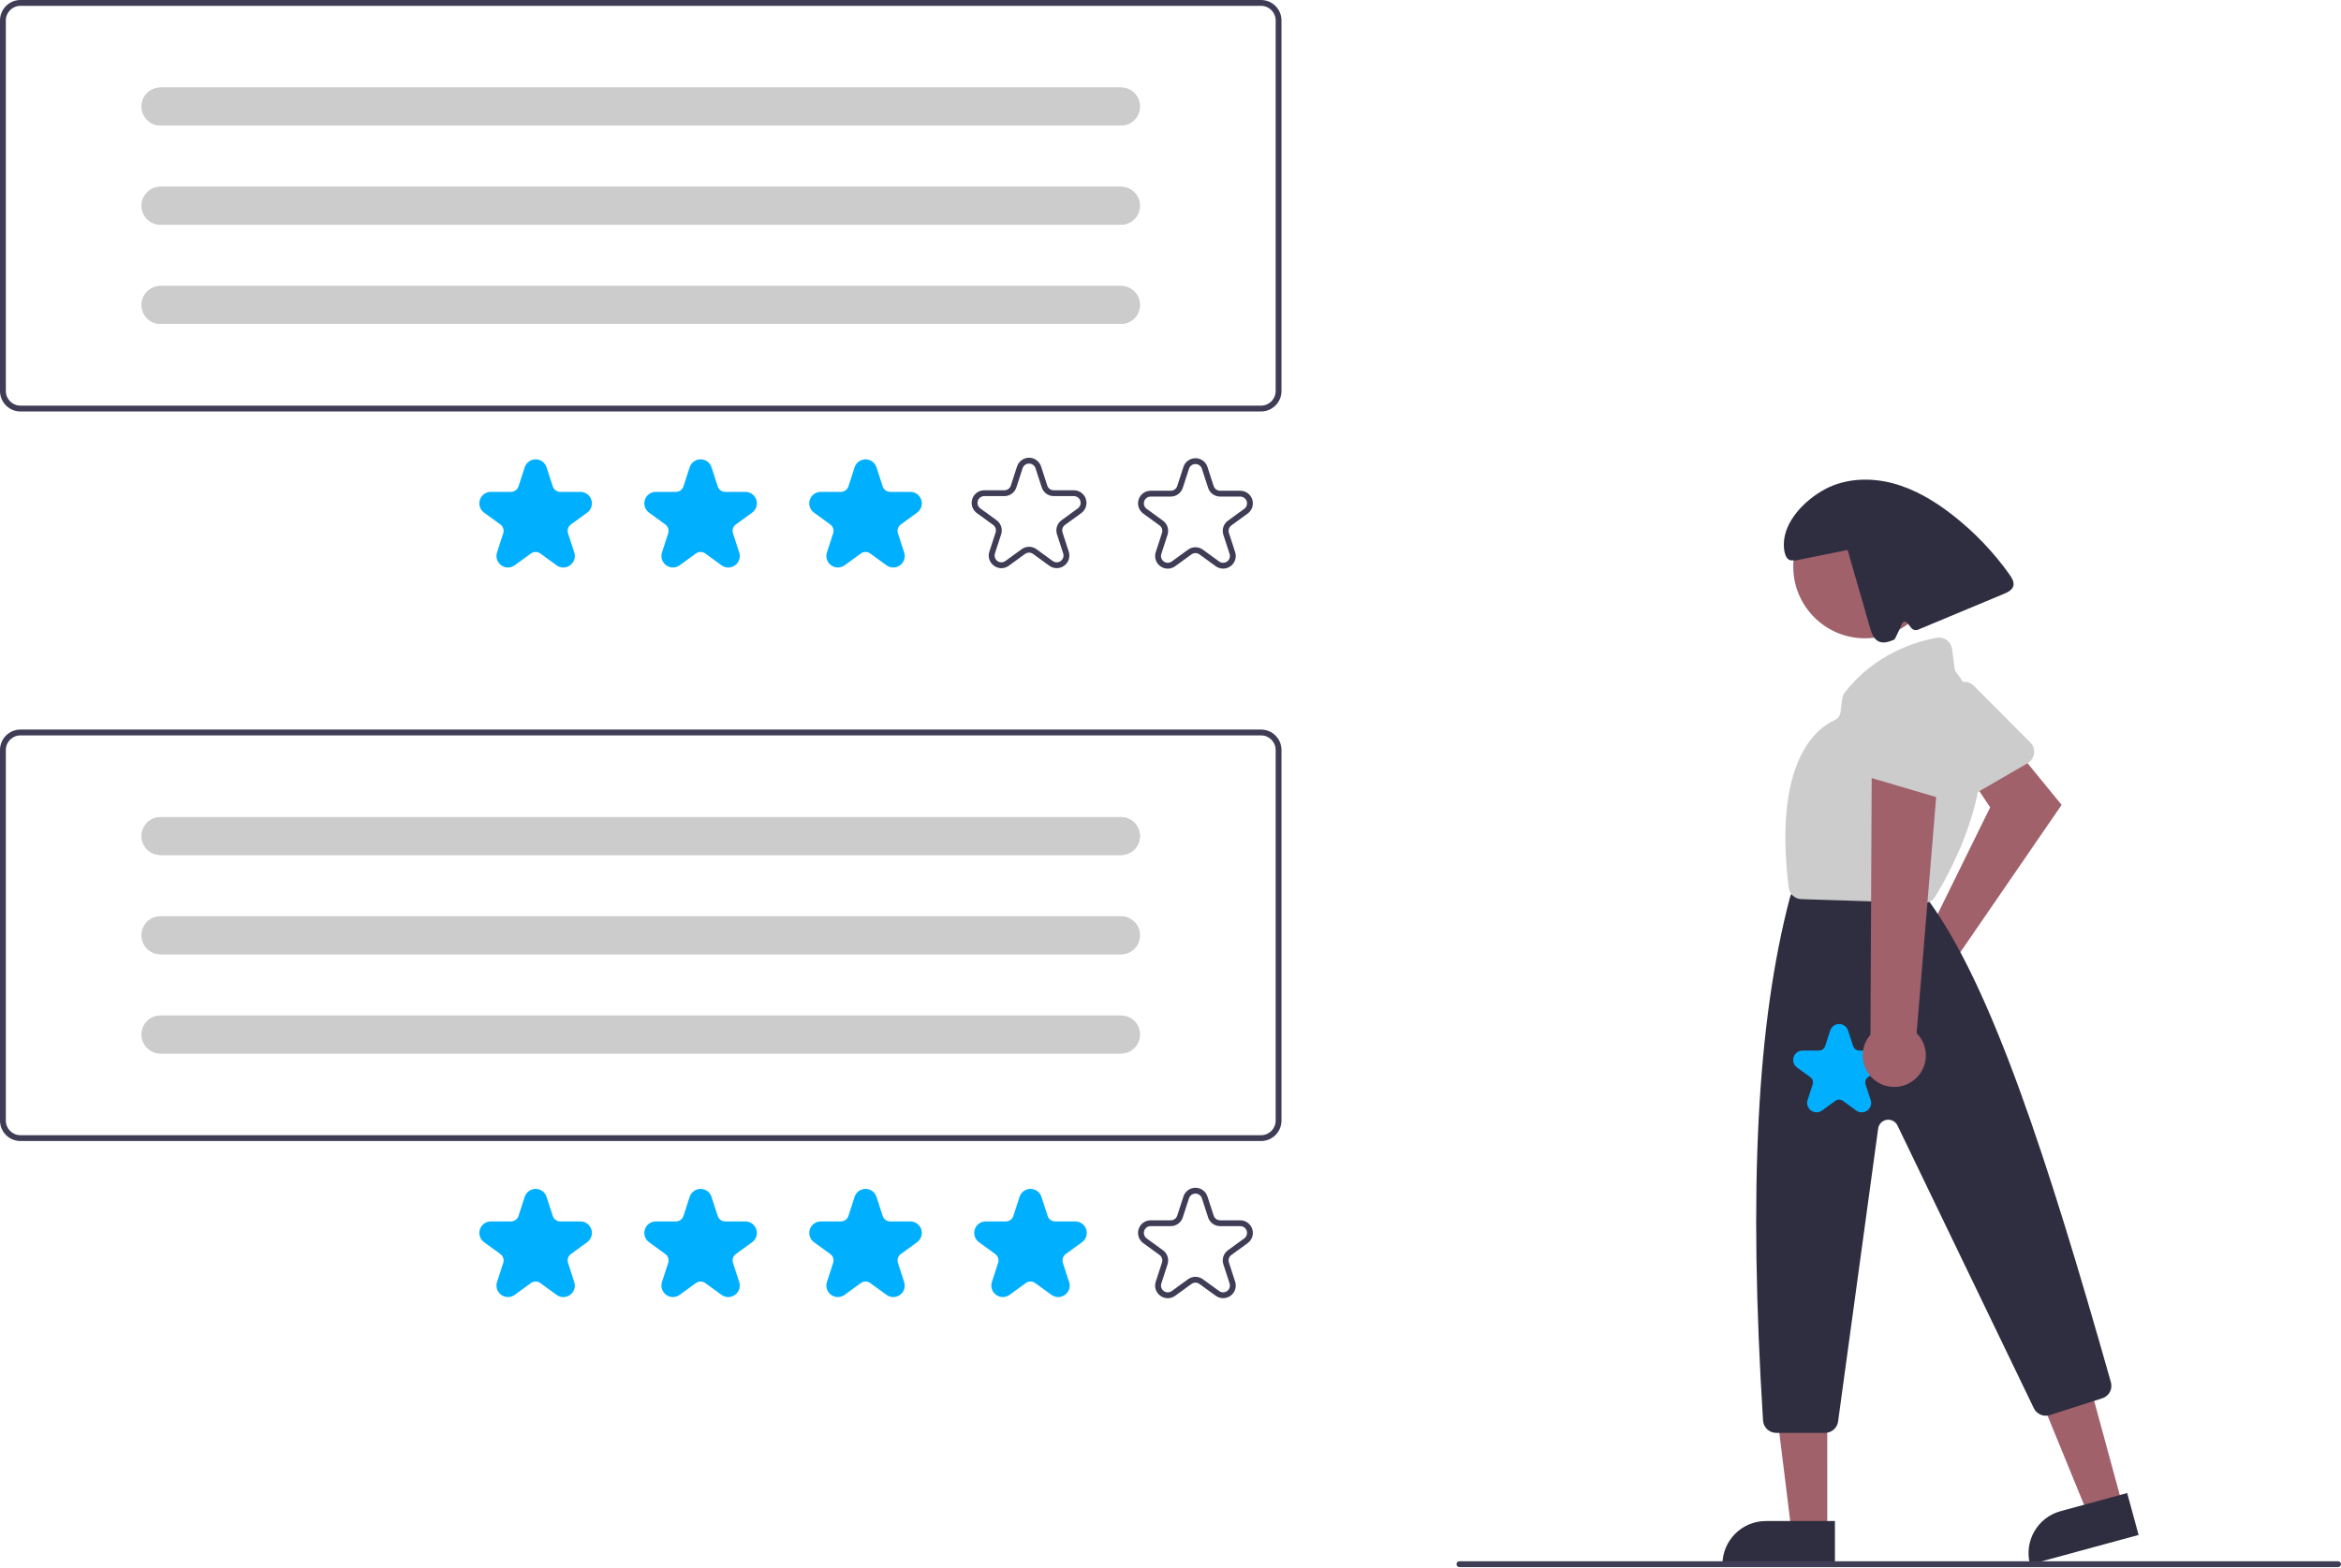
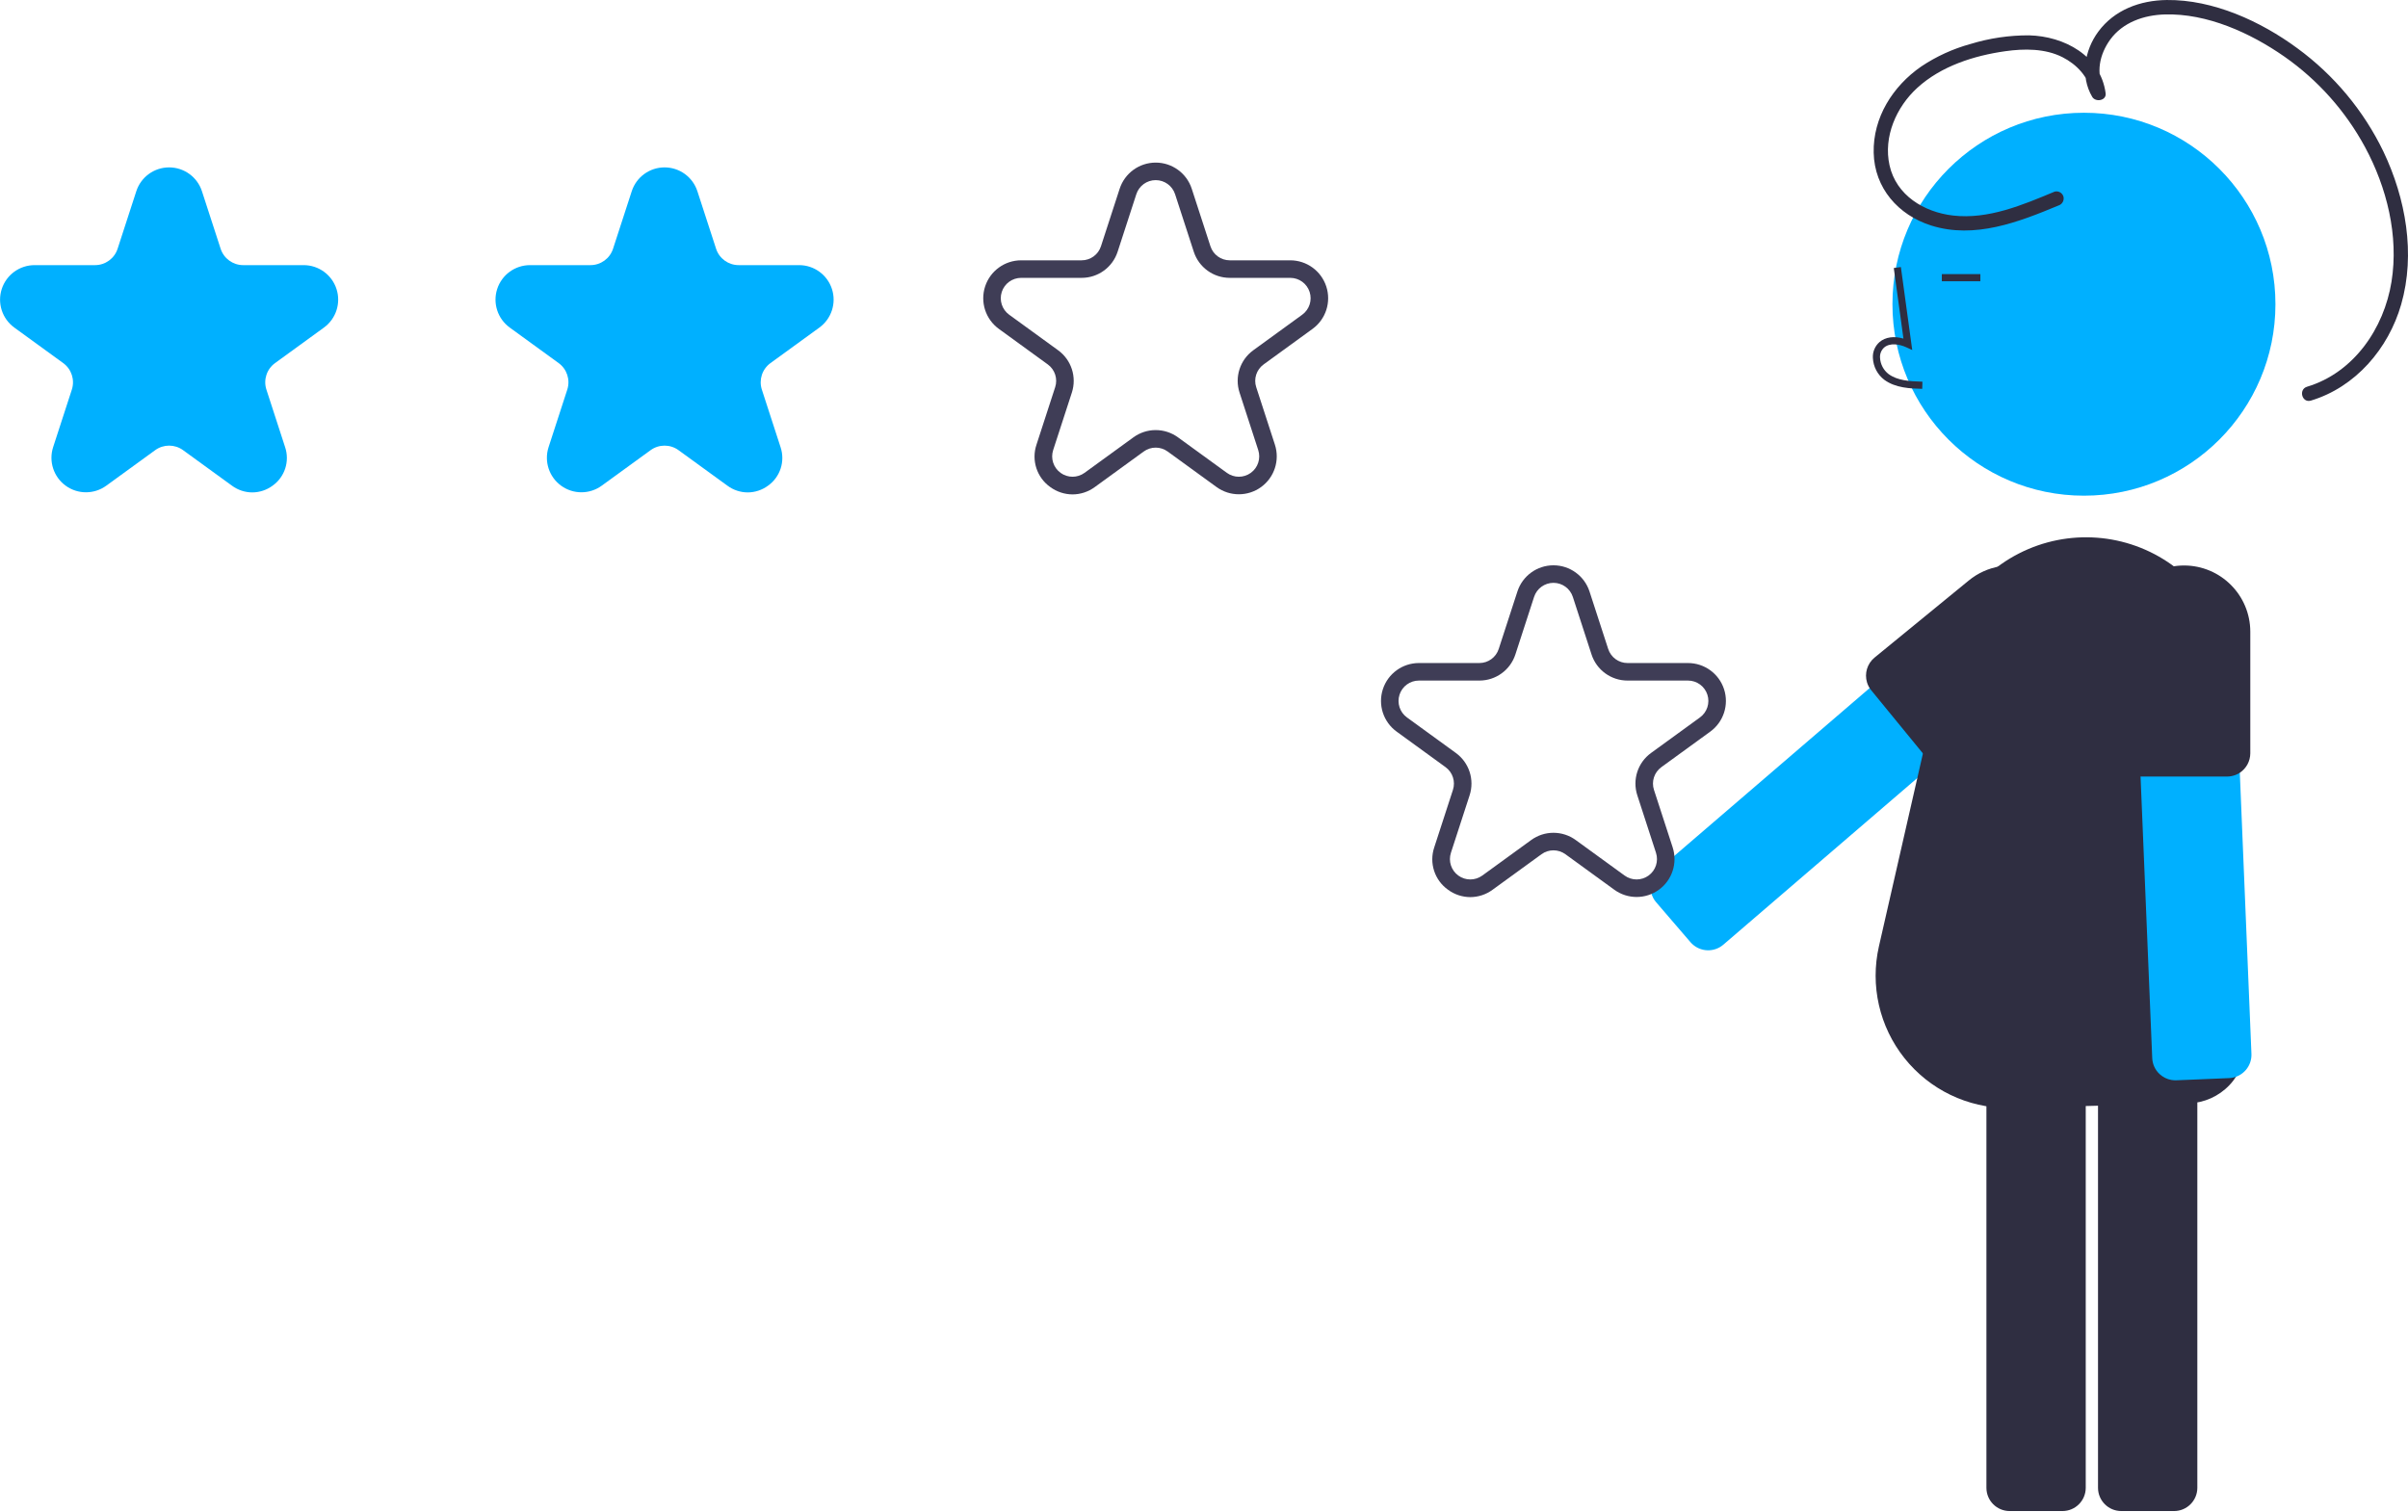
- <svg xmlns="http://www.w3.org/2000/svg" id="b8669117-6177-4f3a-a75c-05852d999d53" data-name="Layer 1" width="801.953" height="537" viewBox="0 0 801.953 537">
-   <path d="M857.273,503.003a10.527,10.527,0,0,1,1.621-.347l21.899-44.496-6.686-10.023,13.807-12.067,17.357,21.24-35.351,51.448a10.496,10.496,0,1,1-12.648-5.755Z" transform="translate(-199.0236 -181.5)" fill="#a0616a" />
-   <path d="M894.656,442.218a4.514,4.514,0,0,1-1.016.801l-22.406,12.989a4.499,4.499,0,0,1-6.324-1.968l-10.897-23.023a4.476,4.476,0,0,1,1.537-5.645l13.889-9.448a4.502,4.502,0,0,1,5.718.544L894.57,435.949a4.504,4.504,0,0,1,.086,6.269Z" transform="translate(-199.0236 -181.5)" fill="#ccc" />
-   <polygon points="727.092 515.689 715.262 518.908 697.217 474.811 714.677 470.06 727.092 515.689" fill="#a0616a" />
-   <path d="M906.717,697.917h23.644a0,0,0,0,1,0,0v14.887a0,0,0,0,1,0,0H891.83a0,0,0,0,1,0,0v0A14.887,14.887,0,0,1,906.717,697.917Z" transform="translate(-352.2474 82.43915) rotate(-15.22067)" fill="#2f2e41" />
-   <polygon points="625.961 524.716 613.702 524.715 607.869 477.427 625.963 477.428 625.961 524.716" fill="#a0616a" />
-   <path d="M604.944,521.212h23.644a0,0,0,0,1,0,0v14.887a0,0,0,0,1,0,0H590.057a0,0,0,0,1,0,0v0A14.887,14.887,0,0,1,604.944,521.212Z" fill="#2f2e41" />
-   <circle cx="638.878" cy="194.165" r="24.561" fill="#a0616a" />
-   <path d="M824.234,672.5H807.481a4.513,4.513,0,0,1-4.496-4.223c-4.992-79.361-2.072-136.289,9.19-179.153a4.678,4.678,0,0,1,.182-.552l.897-2.243a4.479,4.479,0,0,1,4.178-2.829h34.452a4.493,4.493,0,0,1,3.417,1.571l4.679,5.46c.091.106.177.215.259.329,21.101,29.426,40.011,86.954,61.912,164.278a4.485,4.485,0,0,1-2.958,5.517L901.189,666.417a4.524,4.524,0,0,1-5.425-2.332l-46.723-96.907a3.5,3.5,0,0,0-6.62,1.046l-13.728,100.386A4.517,4.517,0,0,1,824.234,672.5Z" transform="translate(-199.0236 -181.5)" fill="#2f2e41" />
-   <path d="M858.092,490.931c-.047,0-.094-.001-.141-.002l-41.848-1.321a4.485,4.485,0,0,1-4.329-3.954c-5.305-42.941,9.244-54.445,15.746-57.397a3.46,3.46,0,0,0,2.012-2.743l.562-4.501a4.484,4.484,0,0,1,.889-2.186c10.194-13.205,24.113-17.434,31.503-18.778a4.493,4.493,0,0,1,5.251,3.85l.843,6.463a3.56,3.56,0,0,0,.713,1.691c21.259,27.792-2.425,68.827-7.388,76.771h0A4.508,4.508,0,0,1,858.092,490.931Z" transform="translate(-199.0236 -181.5)" fill="#ccc" />
-   <path d="M887.455,378.43A97.753,97.753,0,0,0,867.95,358.01c-6.198-4.841-13.098-8.978-20.709-10.956-7.612-1.979-16.019-1.642-22.963,2.049-6.945,3.691-14.125,11.025-14.169,18.889-.014,2.527.629,5.945,3.117,5.508l.72.095q9.004-1.819,18.007-3.637,3.835,13.308,7.669,26.616c.539,1.87,1.262,3.961,3.037,4.758,1.672.751,3.604.043,5.296-.663.278-.116,2.668-5.482,2.668-5.482a1,1,0,0,1,1.723-.288l1.42,1.775a2,2,0,0,0,2.332.596q14.683-6.129,29.366-12.259c1.353-.565,2.865-1.302,3.257-2.715C889.095,380.944,888.267,379.576,887.455,378.43Z" transform="translate(-199.0236 -181.5)" fill="#2f2e41" />
-   <path d="M999.976,718.5h-301a1,1,0,0,1,0-2h301a1,1,0,0,1,0,2Z" transform="translate(-199.0236 -181.5)" fill="#3f3d56" />
-   <path d="M836.793,562.664a3.203,3.203,0,0,1-1.889-.625l-4.552-3.307a2.206,2.206,0,0,0-2.602,0l-4.552,3.307a3.213,3.213,0,0,1-4.945-3.592l1.739-5.351a2.207,2.207,0,0,0-.804-2.475l-4.552-3.308a3.213,3.213,0,0,1,1.889-5.813h5.626a2.208,2.208,0,0,0,2.105-1.529l1.739-5.351a3.213,3.213,0,0,1,6.112,0l1.739,5.351a2.208,2.208,0,0,0,2.105,1.529h5.626a3.213,3.213,0,0,1,1.889,5.813l-4.552,3.307a2.208,2.208,0,0,0-.804,2.475l1.739,5.351a3.165,3.165,0,0,1-1.167,3.592A3.203,3.203,0,0,1,836.793,562.664Z" transform="translate(-199.0236 -181.5)" fill="#00b0ff" />
-   <path d="M854.189,551.966a10.743,10.743,0,0,0,1.406-16.412l7.773-93.871-23.144,3.184-.44,91.205a10.801,10.801,0,0,0,14.405,15.895Z" transform="translate(-199.0236 -181.5)" fill="#a0616a" />
-   <path d="M864.881,455.199a4.514,4.514,0,0,1-1.281-.186l-24.846-7.308a4.499,4.499,0,0,1-2.927-5.941l9.195-23.754a4.476,4.476,0,0,1,5.153-2.771l16.415,3.568a4.502,4.502,0,0,1,3.542,4.521l-.764,27.492a4.504,4.504,0,0,1-4.488,4.378Z" transform="translate(-199.0236 -181.5)" fill="#ccc" />
-   <path d="M631.024,572.5H206.024a7.008,7.008,0,0,1-7-7v-127a7.008,7.008,0,0,1,7-7H631.024a7.008,7.008,0,0,1,7,7v127A7.008,7.008,0,0,1,631.024,572.5Zm-425-139a5.006,5.006,0,0,0-5,5v127a5.006,5.006,0,0,0,5,5H631.024a5.006,5.006,0,0,0,5-5v-127a5.006,5.006,0,0,0-5-5Z" transform="translate(-199.0236 -181.5)" fill="#3f3d56" />
-   <path d="M391.999,625.975a3.925,3.925,0,0,1-2.314-.766l-5.576-4.051a2.702,2.702,0,0,0-3.187,0l-5.576,4.051a3.937,3.937,0,0,1-6.058-4.401l2.13-6.555a2.705,2.705,0,0,0-.985-3.032l-5.576-4.051a3.936,3.936,0,0,1,2.314-7.121h6.893a2.705,2.705,0,0,0,2.579-1.873l2.13-6.555a3.937,3.937,0,0,1,7.488,0l2.13,6.555a2.705,2.705,0,0,0,2.579,1.873h6.893a3.937,3.937,0,0,1,2.314,7.121l-5.576,4.051a2.705,2.705,0,0,0-.985,3.032l2.13,6.555a3.877,3.877,0,0,1-1.43,4.401A3.924,3.924,0,0,1,391.999,625.975Z" transform="translate(-199.0236 -181.5)" fill="#00b0ff" />
-   <path d="M448.507,625.975a3.925,3.925,0,0,1-2.314-.766l-5.576-4.051a2.702,2.702,0,0,0-3.187,0l-5.576,4.051a3.937,3.937,0,0,1-6.058-4.401l2.13-6.555a2.705,2.705,0,0,0-.985-3.032l-5.576-4.051a3.937,3.937,0,0,1,2.314-7.121h6.893a2.705,2.705,0,0,0,2.579-1.873l2.13-6.555a3.936,3.936,0,0,1,7.488,0l2.13,6.555a2.705,2.705,0,0,0,2.579,1.873h6.893a3.937,3.937,0,0,1,2.314,7.121l-5.576,4.051a2.705,2.705,0,0,0-.985,3.032l2.13,6.555a3.877,3.877,0,0,1-1.43,4.401A3.924,3.924,0,0,1,448.507,625.975Z" transform="translate(-199.0236 -181.5)" fill="#00b0ff" />
-   <path d="M505.016,625.975a3.924,3.924,0,0,1-2.314-.766l-5.576-4.051a2.708,2.708,0,0,0-3.188,0l-5.576,4.051a3.936,3.936,0,0,1-6.058-4.401l2.13-6.555a2.705,2.705,0,0,0-.985-3.032l-5.576-4.051a3.937,3.937,0,0,1,2.314-7.121h6.893a2.705,2.705,0,0,0,2.579-1.873l2.13-6.555a3.936,3.936,0,0,1,7.488,0l2.13,6.555a2.705,2.705,0,0,0,2.579,1.873h6.893a3.937,3.937,0,0,1,2.314,7.121l-5.576,4.051a2.705,2.705,0,0,0-.985,3.032l2.13,6.555a3.878,3.878,0,0,1-1.43,4.401A3.925,3.925,0,0,1,505.016,625.975Z" transform="translate(-199.0236 -181.5)" fill="#00b0ff" />
-   <path d="M561.524,625.975a3.925,3.925,0,0,1-2.314-.766l-5.576-4.051a2.702,2.702,0,0,0-3.187,0L544.87,625.209a3.937,3.937,0,0,1-6.058-4.401l2.13-6.555a2.704,2.704,0,0,0-.985-3.032l-5.576-4.052a3.937,3.937,0,0,1,2.314-7.121h6.893a2.705,2.705,0,0,0,2.579-1.873l2.13-6.555a3.936,3.936,0,0,1,7.488,0l2.13,6.555a2.705,2.705,0,0,0,2.579,1.873h6.893a3.937,3.937,0,0,1,2.314,7.121l-5.576,4.051a2.705,2.705,0,0,0-.985,3.032l2.13,6.555A3.877,3.877,0,0,1,563.838,625.209,3.924,3.924,0,0,1,561.524,625.975Z" transform="translate(-199.0236 -181.5)" fill="#00b0ff" />
-   <path d="M599.065,626.364a4.313,4.313,0,0,1-2.541-.841,4.261,4.261,0,0,1-1.571-4.835l2.13-6.555a2.319,2.319,0,0,0-.844-2.598l-5.577-4.052a4.324,4.324,0,0,1,2.542-7.822H600.096a2.318,2.318,0,0,0,2.21-1.606l2.13-6.555a4.324,4.324,0,0,1,8.225,0l2.13,6.555a2.318,2.318,0,0,0,2.21,1.606h6.893a4.324,4.324,0,0,1,2.542,7.822l-5.576,4.052a2.318,2.318,0,0,0-.844,2.598l2.13,6.555a4.324,4.324,0,0,1-6.654,4.834l-5.576-4.051a2.318,2.318,0,0,0-2.732,0l-5.576,4.051A4.31,4.31,0,0,1,599.065,626.364Zm9.484-7.339a4.315,4.315,0,0,1,2.541.828l5.576,4.051a2.324,2.324,0,0,0,3.576-2.598l-2.13-6.555a4.313,4.313,0,0,1,1.571-4.834l5.576-4.052a2.324,2.324,0,0,0-1.366-4.204h-6.893a4.313,4.313,0,0,1-4.112-2.988l-2.13-6.555a2.324,2.324,0,0,0-4.421,0l-2.13,6.555a4.312,4.312,0,0,1-4.112,2.988h-6.893a2.324,2.324,0,0,0-1.366,4.204l5.577,4.052a4.314,4.314,0,0,1,1.571,4.834l-2.13,6.555a2.324,2.324,0,0,0,3.576,2.598l5.577-4.051A4.317,4.317,0,0,1,608.549,619.025Z" transform="translate(-199.0236 -181.5)" fill="#3f3d56" />
-   <path d="M254.024,461.5a6.5,6.5,0,0,0,0,13h329a6.5,6.5,0,1,0,0-13Z" transform="translate(-199.0236 -181.5)" fill="#ccc" />
-   <path d="M254.024,495.5a6.5,6.5,0,0,0,0,13h329a6.5,6.5,0,1,0,0-13Z" transform="translate(-199.0236 -181.5)" fill="#ccc" />
-   <path d="M254.024,529.5a6.5,6.5,0,0,0,0,13h329a6.5,6.5,0,1,0,0-13Z" transform="translate(-199.0236 -181.5)" fill="#ccc" />
-   <path d="M254.024,461.5a6.5,6.5,0,0,0,0,13h329a6.5,6.5,0,1,0,0-13Z" transform="translate(-199.0236 -181.5)" fill="#ccc" />
-   <path d="M254.024,495.5a6.5,6.5,0,0,0,0,13h329a6.5,6.5,0,1,0,0-13Z" transform="translate(-199.0236 -181.5)" fill="#ccc" />
-   <path d="M254.024,529.5a6.5,6.5,0,0,0,0,13h329a6.5,6.5,0,1,0,0-13Z" transform="translate(-199.0236 -181.5)" fill="#ccc" />
-   <path d="M631.024,322.5H206.024a7.008,7.008,0,0,1-7-7v-127a7.008,7.008,0,0,1,7-7H631.024a7.008,7.008,0,0,1,7,7v127A7.008,7.008,0,0,1,631.024,322.5Zm-425-139a5.006,5.006,0,0,0-5,5v127a5.006,5.006,0,0,0,5,5H631.024a5.006,5.006,0,0,0,5-5v-127a5.006,5.006,0,0,0-5-5Z" transform="translate(-199.0236 -181.5)" fill="#3f3d56" />
-   <path d="M391.999,375.975a3.925,3.925,0,0,1-2.314-.766l-5.576-4.051a2.702,2.702,0,0,0-3.187,0l-5.576,4.051a3.937,3.937,0,0,1-6.058-4.401l2.13-6.555a2.705,2.705,0,0,0-.985-3.032l-5.576-4.051a3.936,3.936,0,0,1,2.314-7.121h6.893a2.705,2.705,0,0,0,2.579-1.873l2.13-6.555a3.937,3.937,0,0,1,7.488,0l2.13,6.555a2.705,2.705,0,0,0,2.579,1.873h6.893a3.937,3.937,0,0,1,2.314,7.121l-5.576,4.051a2.705,2.705,0,0,0-.985,3.032l2.13,6.555a3.877,3.877,0,0,1-1.43,4.401A3.924,3.924,0,0,1,391.999,375.975Z" transform="translate(-199.0236 -181.5)" fill="#00b0ff" />
-   <path d="M448.507,375.975a3.925,3.925,0,0,1-2.314-.766l-5.576-4.051a2.702,2.702,0,0,0-3.187,0l-5.576,4.051a3.937,3.937,0,0,1-6.058-4.401l2.13-6.555a2.705,2.705,0,0,0-.985-3.032l-5.576-4.051a3.937,3.937,0,0,1,2.314-7.121h6.893a2.705,2.705,0,0,0,2.579-1.873l2.13-6.555a3.936,3.936,0,0,1,7.488,0l2.13,6.555a2.705,2.705,0,0,0,2.579,1.873h6.893a3.937,3.937,0,0,1,2.314,7.121l-5.576,4.051a2.705,2.705,0,0,0-.985,3.032l2.13,6.555a3.877,3.877,0,0,1-1.43,4.401A3.924,3.924,0,0,1,448.507,375.975Z" transform="translate(-199.0236 -181.5)" fill="#00b0ff" />
-   <path d="M505.016,375.975a3.924,3.924,0,0,1-2.314-.766l-5.576-4.051a2.708,2.708,0,0,0-3.188,0l-5.576,4.051a3.936,3.936,0,0,1-6.058-4.401l2.13-6.555a2.705,2.705,0,0,0-.985-3.032l-5.576-4.051a3.937,3.937,0,0,1,2.314-7.121h6.893a2.705,2.705,0,0,0,2.579-1.873l2.13-6.555a3.936,3.936,0,0,1,7.488,0l2.13,6.555a2.705,2.705,0,0,0,2.579,1.873h6.893a3.937,3.937,0,0,1,2.314,7.121l-5.576,4.051a2.705,2.705,0,0,0-.985,3.032l2.13,6.555a3.878,3.878,0,0,1-1.43,4.401A3.925,3.925,0,0,1,505.016,375.975Z" transform="translate(-199.0236 -181.5)" fill="#00b0ff" />
-   <path d="M599.065,376.364a4.313,4.313,0,0,1-2.541-.841,4.261,4.261,0,0,1-1.571-4.835l2.13-6.555a2.319,2.319,0,0,0-.844-2.598l-5.577-4.052a4.324,4.324,0,0,1,2.542-7.822H600.096a2.318,2.318,0,0,0,2.21-1.606l2.13-6.555a4.324,4.324,0,0,1,8.225,0l2.13,6.555a2.318,2.318,0,0,0,2.21,1.606h6.893a4.324,4.324,0,0,1,2.542,7.822l-5.576,4.052a2.318,2.318,0,0,0-.844,2.598l2.13,6.555a4.324,4.324,0,0,1-6.654,4.834l-5.576-4.051a2.318,2.318,0,0,0-2.732,0l-5.576,4.051A4.31,4.31,0,0,1,599.065,376.364Zm9.484-7.339a4.315,4.315,0,0,1,2.541.828l5.576,4.051a2.324,2.324,0,0,0,3.576-2.598l-2.13-6.555a4.313,4.313,0,0,1,1.571-4.834l5.576-4.052a2.324,2.324,0,0,0-1.366-4.204h-6.893a4.313,4.313,0,0,1-4.112-2.988l-2.13-6.555a2.324,2.324,0,0,0-4.421,0l-2.13,6.555a4.312,4.312,0,0,1-4.112,2.988h-6.893a2.324,2.324,0,0,0-1.366,4.204l5.577,4.052a4.314,4.314,0,0,1,1.571,4.834l-2.13,6.555a2.324,2.324,0,0,0,3.576,2.598l5.577-4.051A4.317,4.317,0,0,1,608.549,369.025Z" transform="translate(-199.0236 -181.5)" fill="#3f3d56" />
-   <path d="M542.065,376.203a4.313,4.313,0,0,1-2.541-.841,4.261,4.261,0,0,1-1.571-4.835l2.13-6.555a2.319,2.319,0,0,0-.844-2.598l-5.577-4.052A4.324,4.324,0,0,1,536.203,349.5H543.096a2.318,2.318,0,0,0,2.21-1.606l2.13-6.555a4.324,4.324,0,0,1,8.225,0l2.13,6.555a2.318,2.318,0,0,0,2.21,1.606h6.893a4.324,4.324,0,0,1,2.542,7.822l-5.576,4.052a2.318,2.318,0,0,0-.844,2.598l2.13,6.555a4.324,4.324,0,0,1-6.654,4.834l-5.576-4.051a2.318,2.318,0,0,0-2.732,0l-5.576,4.051A4.31,4.31,0,0,1,542.065,376.203Zm9.484-7.339a4.315,4.315,0,0,1,2.541.828l5.576,4.051a2.324,2.324,0,0,0,3.576-2.598l-2.13-6.555a4.313,4.313,0,0,1,1.571-4.834l5.576-4.052a2.324,2.324,0,0,0-1.366-4.204h-6.893a4.313,4.313,0,0,1-4.112-2.988l-2.13-6.555a2.324,2.324,0,0,0-4.421,0l-2.13,6.555A4.312,4.312,0,0,1,543.096,351.5h-6.893a2.324,2.324,0,0,0-1.366,4.204l5.577,4.052a4.314,4.314,0,0,1,1.571,4.834l-2.13,6.555a2.324,2.324,0,0,0,3.576,2.598l5.577-4.051A4.317,4.317,0,0,1,551.549,368.864Z" transform="translate(-199.0236 -181.5)" fill="#3f3d56" />
-   <path d="M254.024,211.5a6.5,6.5,0,0,0,0,13h329a6.5,6.5,0,0,0,0-13Z" transform="translate(-199.0236 -181.5)" fill="#ccc" />
-   <path d="M254.024,245.5a6.5,6.5,0,0,0,0,13h329a6.5,6.5,0,0,0,0-13Z" transform="translate(-199.0236 -181.5)" fill="#ccc" />
-   <path d="M254.024,279.5a6.5,6.5,0,0,0,0,13h329a6.5,6.5,0,0,0,0-13Z" transform="translate(-199.0236 -181.5)" fill="#ccc" />
-   <path d="M254.024,211.5a6.5,6.5,0,0,0,0,13h329a6.5,6.5,0,0,0,0-13Z" transform="translate(-199.0236 -181.5)" fill="#ccc" />
-   <path d="M254.024,245.5a6.5,6.5,0,0,0,0,13h329a6.5,6.5,0,0,0,0-13Z" transform="translate(-199.0236 -181.5)" fill="#ccc" />
-   <path d="M254.024,279.5a6.5,6.5,0,0,0,0,13h329a6.5,6.5,0,0,0,0-13Z" transform="translate(-199.0236 -181.5)" fill="#ccc" />
+ <svg xmlns="http://www.w3.org/2000/svg" id="fbd903e1-372a-44d3-807c-ec597f1414f9" data-name="Layer 1" width="675.033" height="423.655" viewBox="0 0 675.033 423.655">
+   <path d="M333.204,376.231a9.646,9.646,0,0,1-5.687-1.883l-13.706-9.958a6.642,6.642,0,0,0-7.834,0l-13.706,9.958a9.675,9.675,0,0,1-14.889-10.816l5.235-16.112a6.649,6.649,0,0,0-2.421-7.452l-13.706-9.958a9.675,9.675,0,0,1,5.687-17.502h16.941a6.648,6.648,0,0,0,6.338-4.605l5.235-16.112a9.675,9.675,0,0,1,18.404,0l5.235,16.112a6.649,6.649,0,0,0,6.339,4.605h16.941a9.675,9.675,0,0,1,5.687,17.502l-13.706,9.958a6.648,6.648,0,0,0-2.421,7.452l5.235,16.112a9.53,9.53,0,0,1-3.515,10.816A9.645,9.645,0,0,1,333.204,376.231Z" transform="translate(-262.4834 -238.1726)" fill="#00b0ff" />
+   <path d="M472.091,376.231a9.645,9.645,0,0,1-5.687-1.883l-13.706-9.958a6.657,6.657,0,0,0-7.835,0L431.158,374.347a9.675,9.675,0,0,1-14.889-10.816l5.235-16.112a6.649,6.649,0,0,0-2.421-7.452l-13.706-9.958a9.675,9.675,0,0,1,5.687-17.502h16.941a6.648,6.648,0,0,0,6.338-4.605l5.235-16.112a9.675,9.675,0,0,1,18.404,0l5.235,16.112a6.648,6.648,0,0,0,6.338,4.605H486.497a9.675,9.675,0,0,1,5.687,17.502l-13.706,9.958a6.649,6.649,0,0,0-2.421,7.452l5.235,16.112a9.531,9.531,0,0,1-3.514,10.816A9.647,9.647,0,0,1,472.091,376.231Z" transform="translate(-262.4834 -238.1726)" fill="#00b0ff" />
+   <path d="M563.15,376.791a10.601,10.601,0,0,1-6.246-2.067,10.472,10.472,0,0,1-3.862-11.883l5.236-16.111a5.698,5.698,0,0,0-2.075-6.386l-13.706-9.958a10.628,10.628,0,0,1,6.247-19.226h16.941a5.696,5.696,0,0,0,5.432-3.947l5.236-16.111a10.628,10.628,0,0,1,20.215,0l5.235,16.111a5.698,5.698,0,0,0,5.432,3.947h16.941a10.628,10.628,0,0,1,6.247,19.226l-13.706,9.958a5.696,5.696,0,0,0-2.076,6.386l5.235,16.111a10.628,10.628,0,0,1-16.355,11.882l-13.705-9.957a5.697,5.697,0,0,0-6.715,0l-13.706,9.957A10.593,10.593,0,0,1,563.15,376.791Zm23.31-18.037a10.606,10.606,0,0,1,6.246,2.035l13.706,9.957a5.712,5.712,0,0,0,8.79-6.386L609.967,348.249a10.6,10.6,0,0,1,3.861-11.882l13.705-9.958a5.712,5.712,0,0,0-3.357-10.333H607.235a10.6,10.6,0,0,1-10.107-7.343l-5.235-16.111a5.712,5.712,0,0,0-10.865,0l-5.235,16.111a10.599,10.599,0,0,1-10.107,7.343H548.744a5.712,5.712,0,0,0-3.358,10.333l13.706,9.958A10.602,10.602,0,0,1,562.953,348.249l-5.236,16.111A5.712,5.712,0,0,0,566.507,370.746l13.706-9.957A10.61,10.61,0,0,1,586.46,358.753Z" transform="translate(-262.4834 -238.1726)" fill="#3f3d56" />
+   <path d="M821.013,401.5l-33.671,28.945-52.771,45.348L727.439,481.925a6.469,6.469,0,0,0-2.259,4.455,6.555,6.555,0,0,0,.758,3.581,6.489,6.489,0,0,0,.799,1.158l3.826,4.455,5.824,6.775c.107.12.208.232.324.345a6.531,6.531,0,0,0,8.872.342l59.839-51.416,33.741-29.001a6.53,6.53,0,0,0,.687-9.196l-2.036-2.367-7.608-8.856a6.512,6.512,0,0,0-9.194-.701Z" transform="translate(-262.4834 -238.1726)" fill="#00b0ff" />
+   <circle cx="584.19" cy="85.293" r="53.681" fill="#00b0ff" />
+   <path d="M850.618,531.926V655.308a6.526,6.526,0,0,0,6.52,6.52h14.804a6.526,6.526,0,0,0,6.52-6.52V531.926a6.526,6.526,0,0,0-6.52-6.52H857.138A6.526,6.526,0,0,0,850.618,531.926Z" transform="translate(-262.4834 -238.1726)" fill="#2f2e41" />
+   <path d="M819.334,531.926V655.308a6.519,6.519,0,0,0,6.52,6.52h14.804a6.526,6.526,0,0,0,6.52-6.52V531.926a6.526,6.526,0,0,0-6.52-6.52H825.854A6.519,6.519,0,0,0,819.334,531.926Z" transform="translate(-262.4834 -238.1726)" fill="#2f2e41" />
+   <path d="M825.344,548.828a37.102,37.102,0,0,1-36.138-45.354l16.746-73.411a41.311,41.311,0,0,1,65.399-33.499,41.41,41.41,0,0,1,17.261,33.576c.023.663,2.358,68.935,3.337,100.484A16.391,16.391,0,0,1,875.99,547.515l-49.451,1.295C826.14,548.822,825.741,548.828,825.344,548.828Z" transform="translate(-262.4834 -238.1726)" fill="#2f2e41" />
+   <path d="M801.341,347.195l.056-2.006c-3.732-.104-7.022-.338-9.494-2.144a6.167,6.167,0,0,1-2.389-4.542,3.525,3.525,0,0,1,1.156-2.903c1.641-1.386,4.282-.937,6.207-.055l1.66.761-3.183-23.261-1.987.272,2.707,19.786c-2.615-.769-5.039-.438-6.698.964a5.488,5.488,0,0,0-1.866,4.506,8.157,8.157,0,0,0,3.21,6.092C793.896,346.987,798.024,347.102,801.341,347.195Z" transform="translate(-262.4834 -238.1726)" fill="#2f2e41" />
+   <rect x="544.353" y="76.852" width="10.804" height="2.006" fill="#2f2e41" />
+   <path d="M860.699,411.523l1.845,44.364,2.879,69.519.391,9.398a6.469,6.469,0,0,0,2.096,4.534,6.555,6.555,0,0,0,3.28,1.625,6.488,6.488,0,0,0,1.404.09l5.868-.241,8.927-.371c.161-.01.311-.02.472-.04a6.531,6.531,0,0,0,5.767-6.75l-3.26-78.828-1.845-44.454a6.53,6.53,0,0,0-6.79-6.239l-3.12.13-11.665.481a6.512,6.512,0,0,0-6.249,6.78Z" transform="translate(-262.4834 -238.1726)" fill="#00b0ff" />
+   <path d="M856.195,415.275v34.103a6.515,6.515,0,0,0,6.349,6.51.923.923,0,0,0,.171.01h24.073a6.248,6.248,0,0,0,1.153-.11,6.426,6.426,0,0,0,2.427-.963,6.547,6.547,0,0,0,2.939-5.446V415.275a18.578,18.578,0,0,0-18.556-18.556,18.143,18.143,0,0,0-3.792.391A18.585,18.585,0,0,0,856.195,415.275Z" transform="translate(-262.4834 -238.1726)" fill="#2f2e41" />
+   <path d="M785.863,429.507a6.447,6.447,0,0,0,1.194,2.217l15.246,18.626a5.403,5.403,0,0,0,.932.923,6.516,6.516,0,0,0,8.245-.01L837.87,429.668a18.557,18.557,0,1,0-23.511-28.717l-26.389,21.595A6.555,6.555,0,0,0,785.863,429.507Z" transform="translate(-262.4834 -238.1726)" fill="#2f2e41" />
+   <path d="M838.454,291.902c-8.943,3.723-18.574,7.842-28.484,6.701-8.119-.935-15.921-5.682-17.792-14.071-1.787-8.016,1.907-16.378,7.795-21.747,6.66-6.074,15.855-9.012,24.63-10.252,5.302-.749,11.192-.797,16.08,1.684,3.913,1.986,7.43,5.578,8.035,10.093l3.76-1.018c-2.657-4.504-1.386-9.964,1.554-14.01,3.535-4.865,9.47-6.891,15.298-7.06,11.853-.344,23.982,5.156,33.527,11.814a73.867,73.867,0,0,1,22.601,25.353c6.125,11.336,9.499,24.891,7.438,37.754-2.097,13.092-10.566,25.515-23.675,29.456-2.481.746-1.424,4.642,1.073,3.891,12.514-3.762,21.758-14.598,25.309-26.956,4.08-14.201,1.273-29.753-4.985-42.884a77.867,77.867,0,0,0-24.119-28.947c-10.284-7.581-23.613-13.679-36.604-13.527-7.464.087-14.694,2.747-19.212,8.888-3.857,5.243-5.095,12.491-1.689,18.266.935,1.585,4.039,1.065,3.76-1.018-1.416-10.565-11.641-15.997-21.486-16.231a55.233,55.233,0,0,0-16.399,2.425,47.283,47.283,0,0,0-13.817,6.315c-7.951,5.504-13.544,14.294-13.32,24.192.223,9.875,6.875,17.46,16.095,20.38,12.168,3.854,24.507-.939,35.699-5.599a2.088,2.088,0,0,0,1.409-2.482,2.029,2.029,0,0,0-2.482-1.409Z" transform="translate(-262.4834 -238.1726)" fill="#2f2e41" />
+   <path d="M674.653,489.699a10.601,10.601,0,0,1-6.246-2.067,10.472,10.472,0,0,1-3.862-11.883l5.236-16.111a5.698,5.698,0,0,0-2.075-6.386l-13.706-9.958a10.628,10.628,0,0,1,6.247-19.226h16.941a5.696,5.696,0,0,0,5.432-3.947l5.236-16.111a10.628,10.628,0,0,1,20.215,0l5.235,16.111a5.698,5.698,0,0,0,5.432,3.947h16.941a10.628,10.628,0,0,1,6.247,19.226l-13.706,9.958a5.696,5.696,0,0,0-2.076,6.386L731.38,475.749a10.628,10.628,0,0,1-16.355,11.882l-13.705-9.957a5.697,5.697,0,0,0-6.715,0l-13.706,9.957A10.593,10.593,0,0,1,674.653,489.699Zm23.31-18.037a10.606,10.606,0,0,1,6.246,2.035l13.706,9.957a5.712,5.712,0,0,0,8.79-6.386l-5.235-16.111a10.6,10.6,0,0,1,3.861-11.882l13.705-9.958a5.712,5.712,0,0,0-3.357-10.333H718.738a10.6,10.6,0,0,1-10.107-7.343l-5.235-16.111a5.712,5.712,0,0,0-10.865,0l-5.235,16.111a10.599,10.599,0,0,1-10.107,7.343H660.247a5.712,5.712,0,0,0-3.358,10.333l13.706,9.958a10.602,10.602,0,0,1,3.861,11.882l-5.236,16.111a5.712,5.712,0,0,0,8.79,6.386l13.706-9.957A10.61,10.61,0,0,1,697.963,471.661Z" transform="translate(-262.4834 -238.1726)" fill="#3f3d56" />
</svg>
